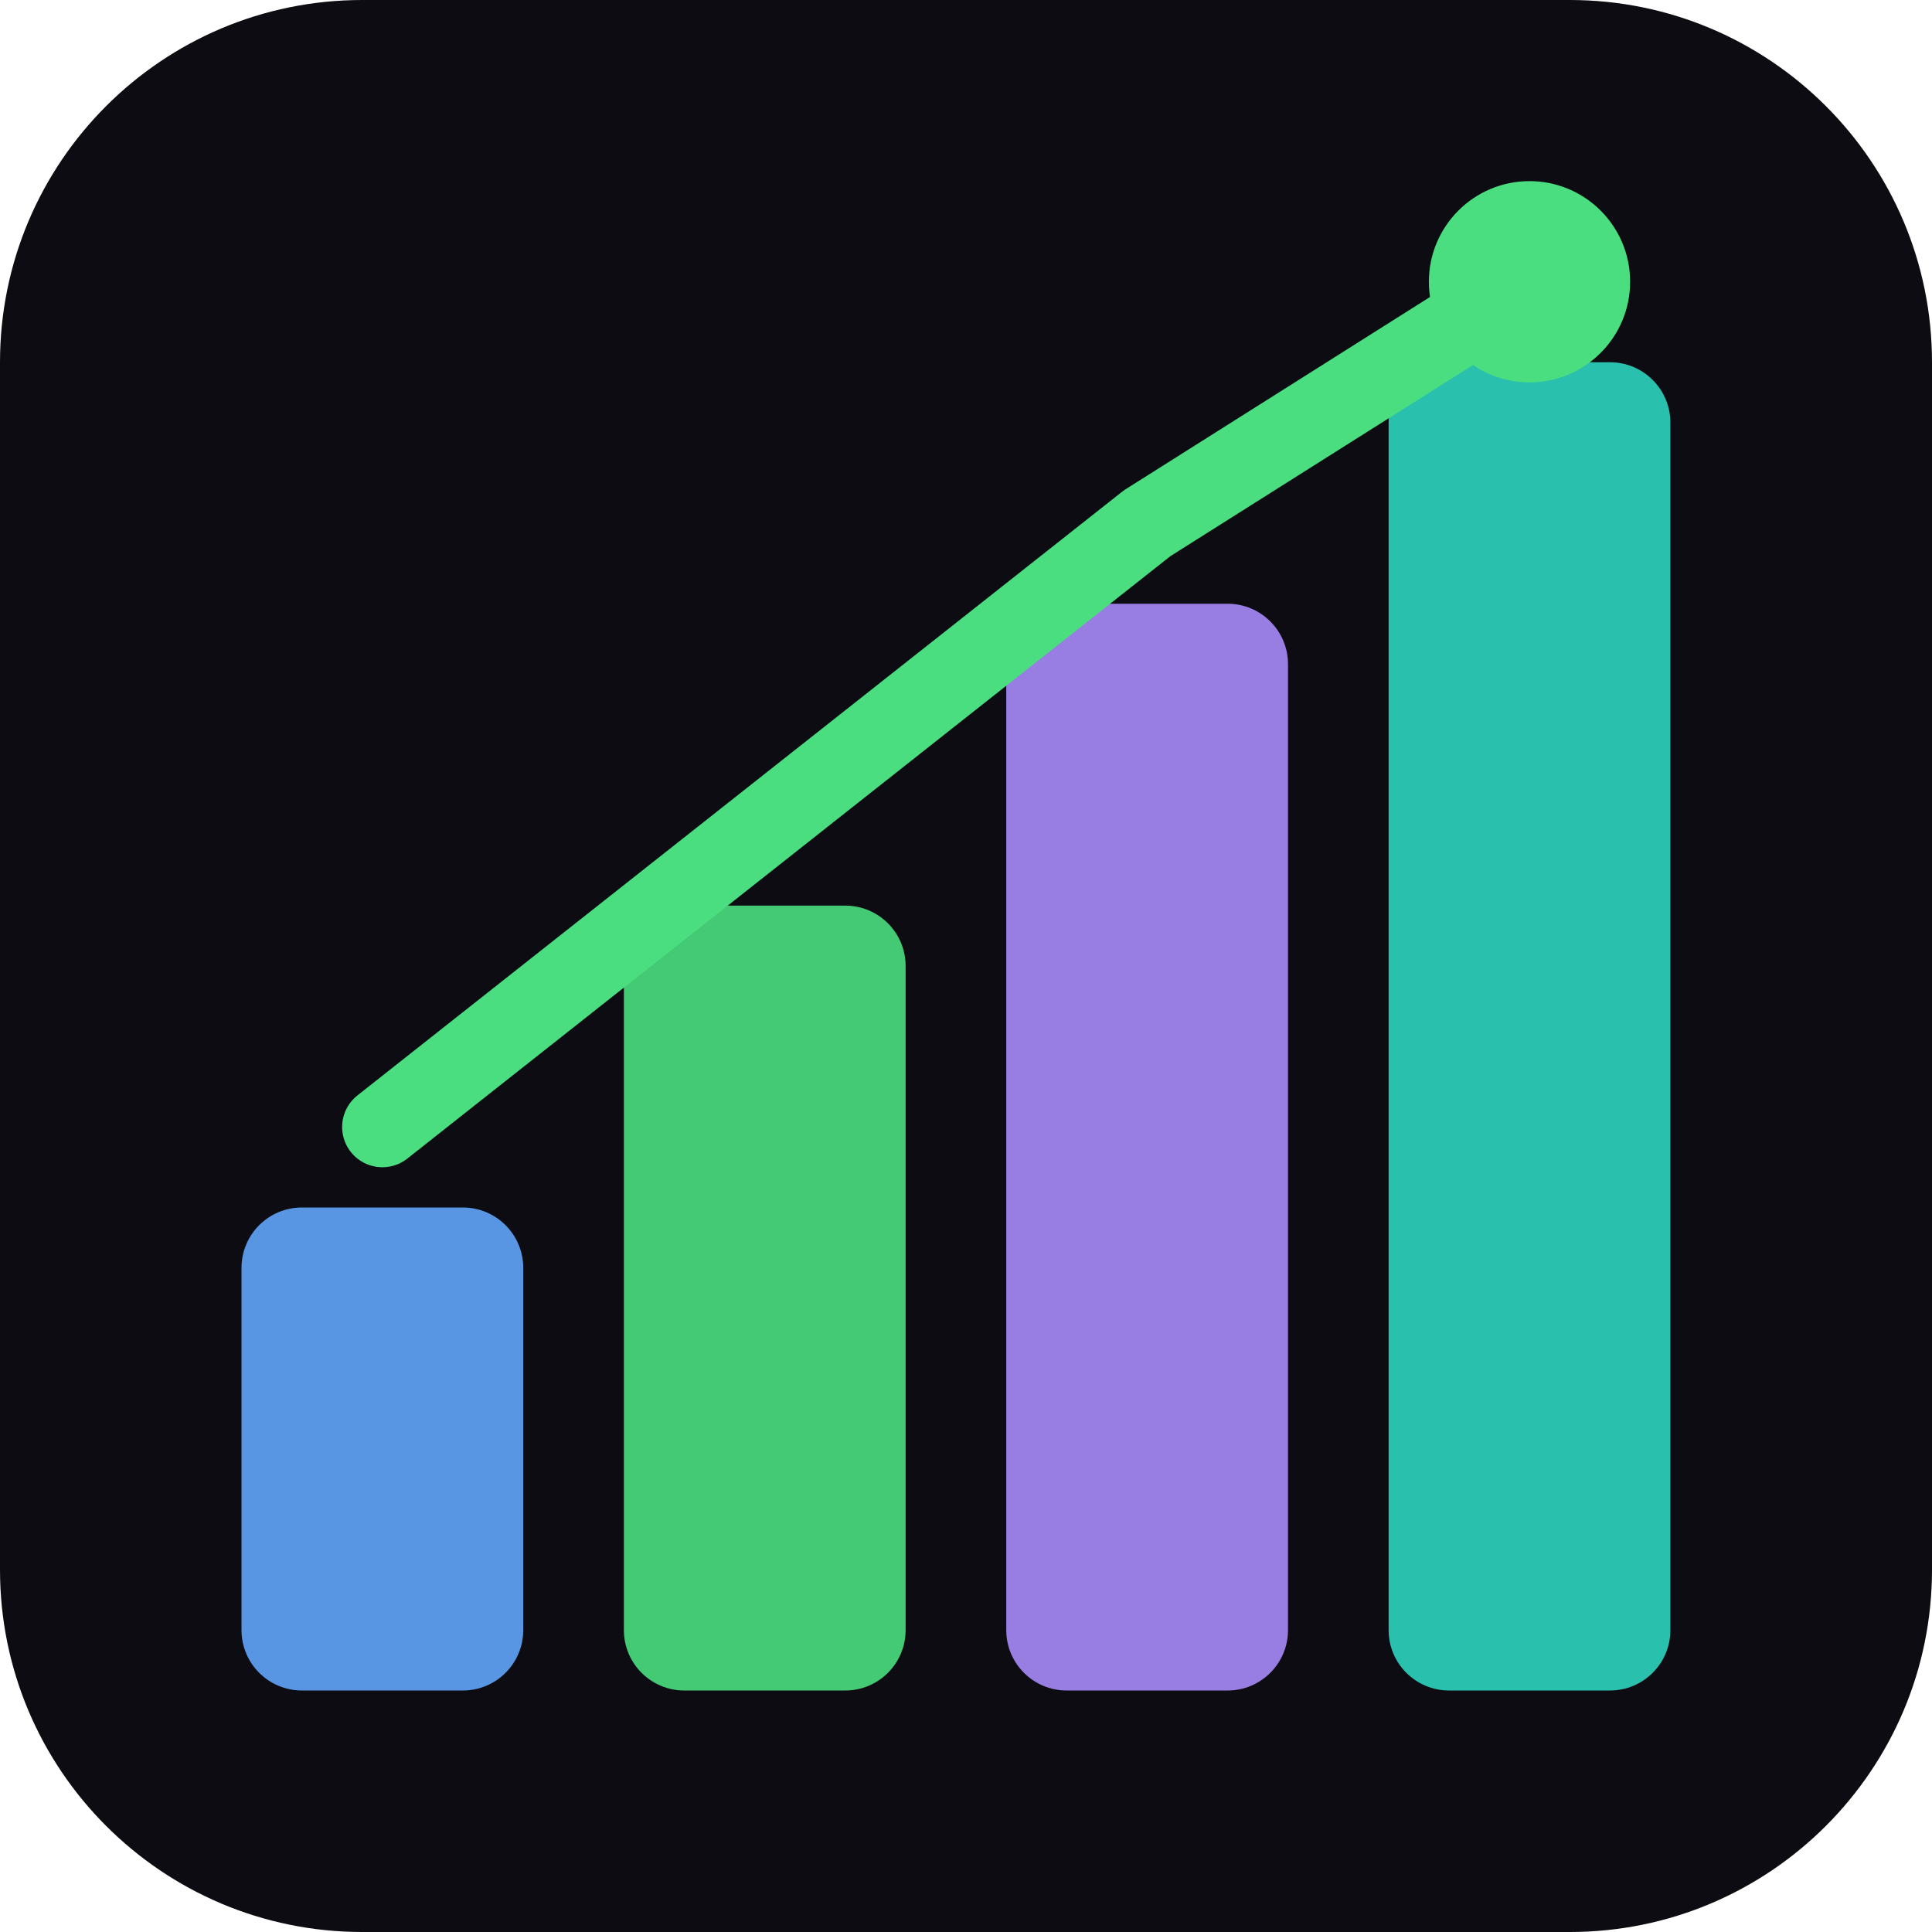
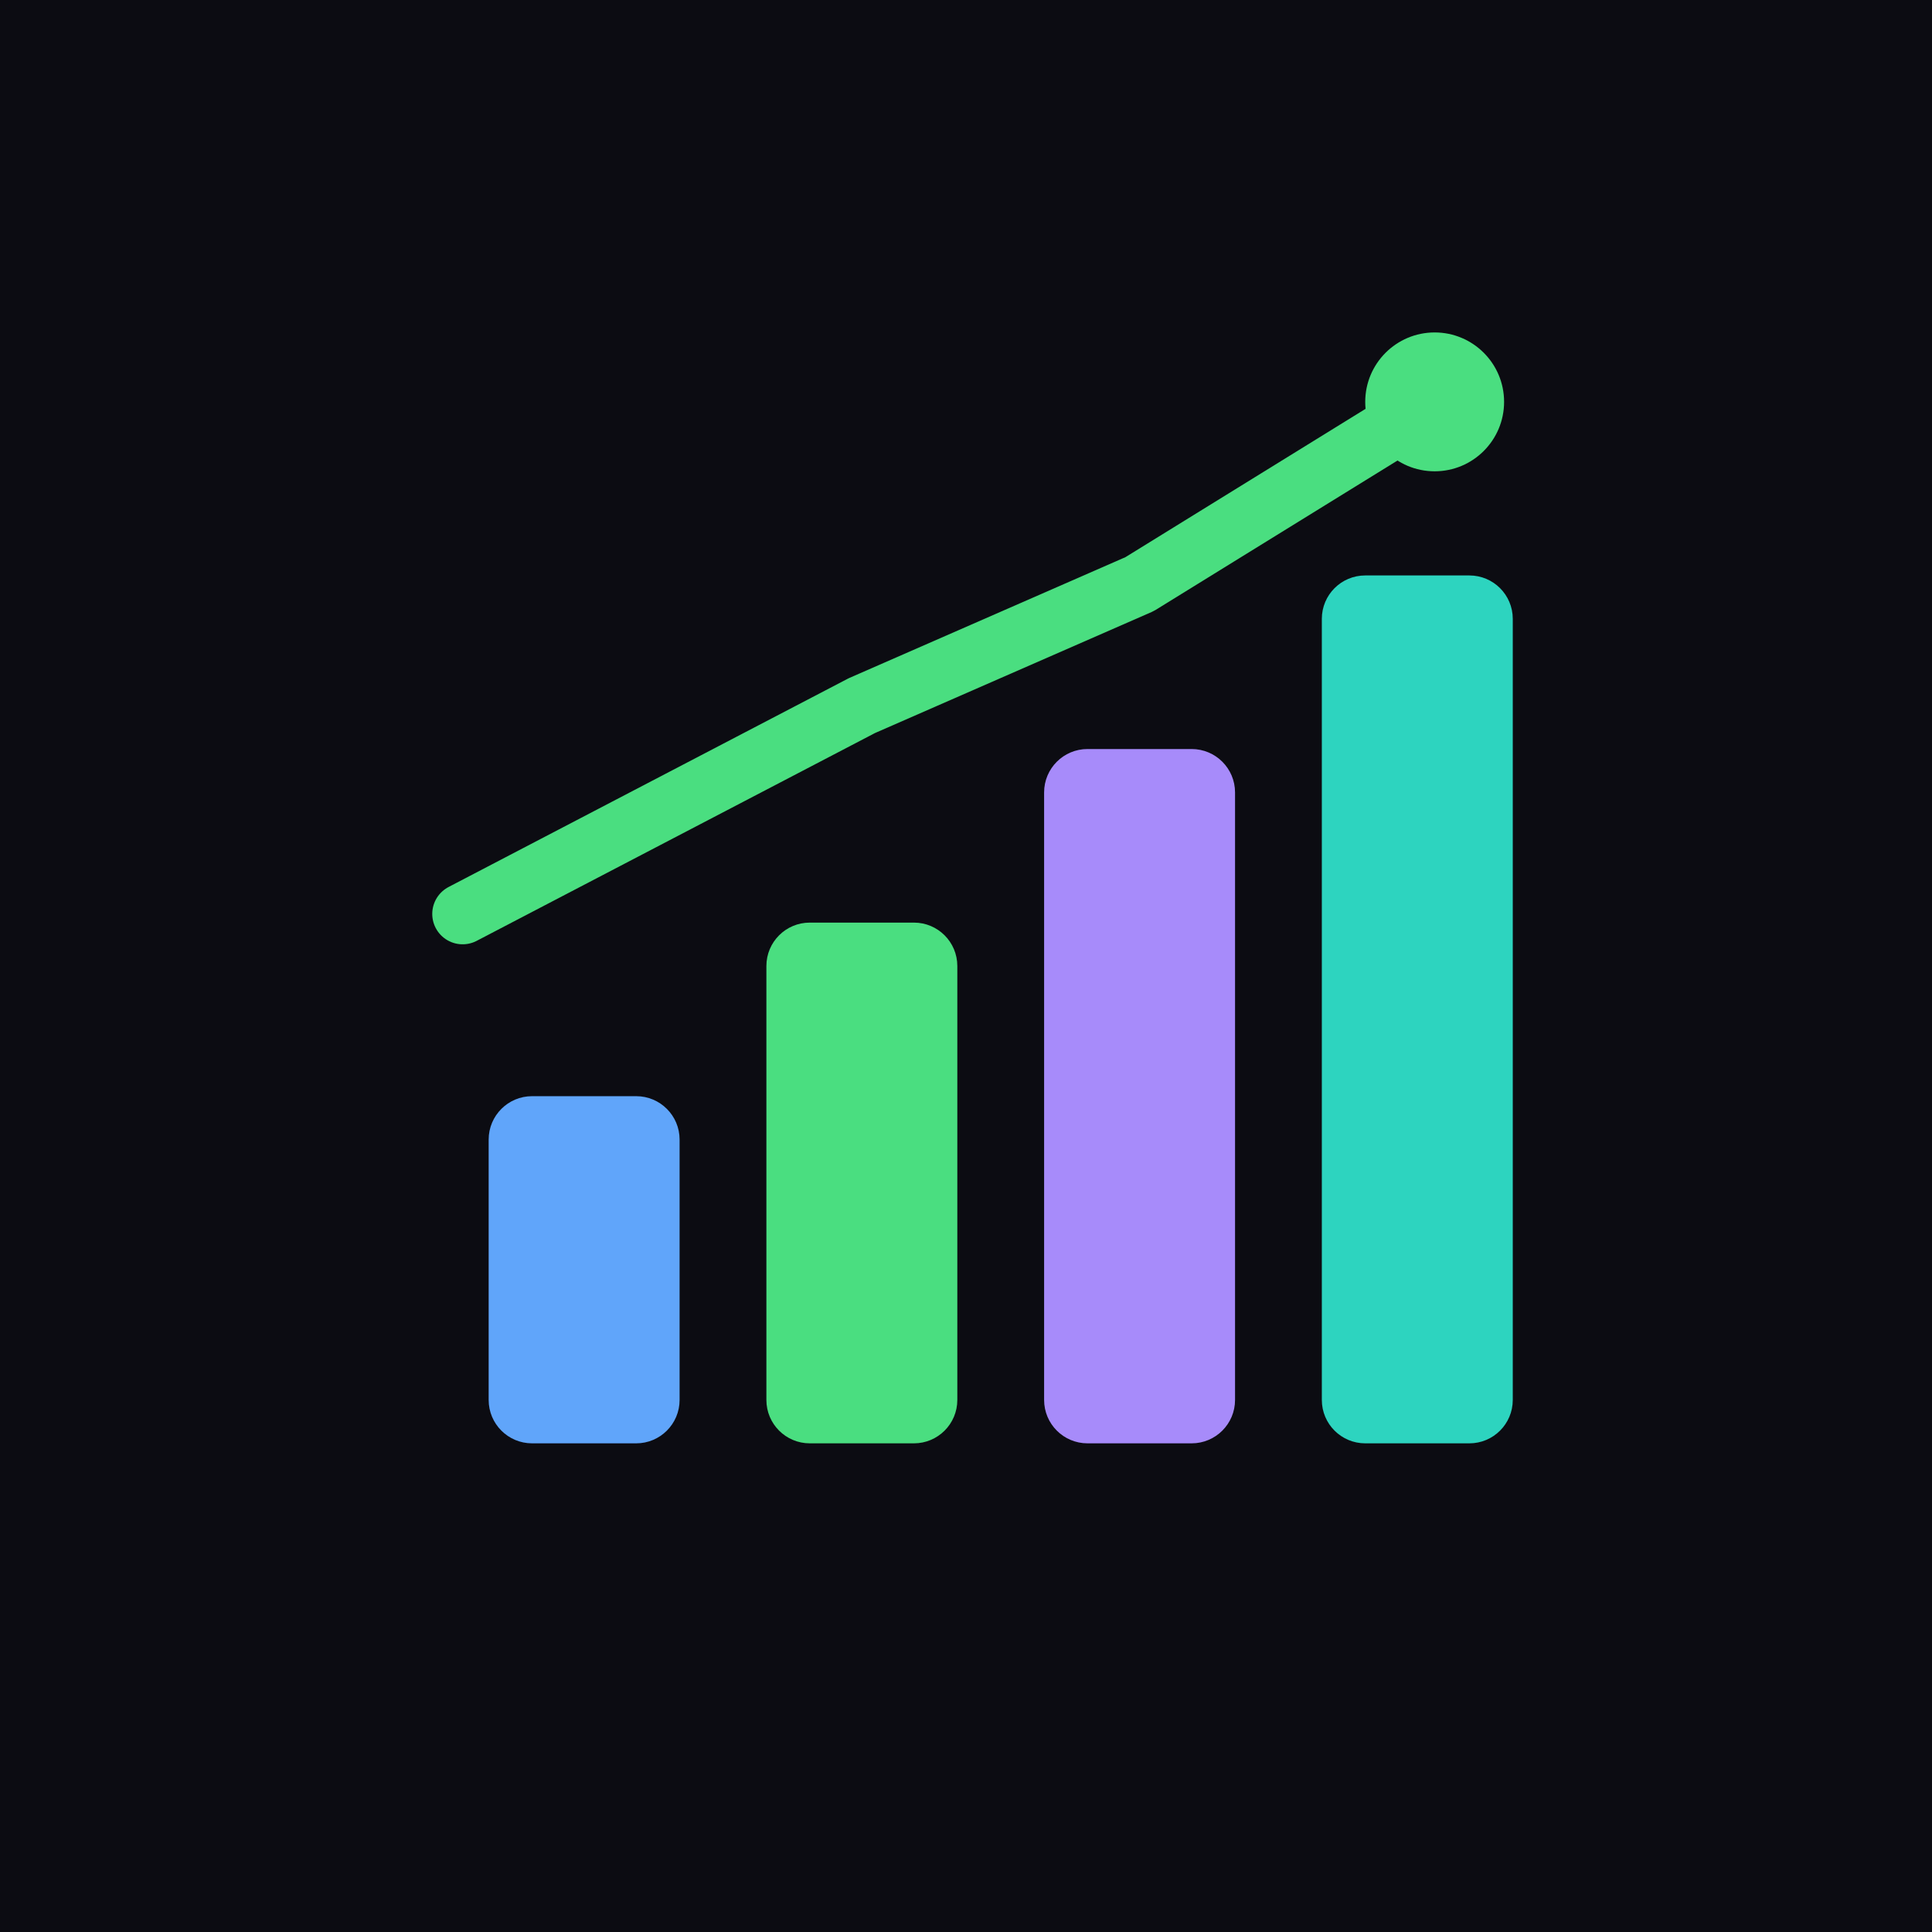
- <svg xmlns="http://www.w3.org/2000/svg" viewBox="0 0 192 192">
-   <rect width="192" height="192" rx="36" fill="#0c0c12" />
-   <rect x="24" y="120" width="28" height="48" rx="6" fill="#60a5fa" opacity=".9" />
-   <rect x="62" y="90" width="28" height="78" rx="6" fill="#4ade80" opacity=".9" />
-   <rect x="100" y="60" width="28" height="108" rx="6" fill="#a78bfa" opacity=".9" />
-   <rect x="138" y="36" width="28" height="132" rx="6" fill="#2dd4bf" opacity=".9" />
-   <polyline points="38,112 76,82 114,52 152,28" fill="none" stroke="#4ade80" stroke-width="8" stroke-linecap="round" stroke-linejoin="round" />
-   <circle cx="152" cy="28" r="10" fill="#4ade80" />
+ <svg xmlns="http://www.w3.org/2000/svg" viewBox="0 0 512 512">
+   <rect width="512" height="512" fill="#0c0c12" />
+   <g transform="translate(256 256) scale(1.15) translate(-256 -256)">
+     <rect x="146" y="286" width="44" height="80" rx="10" fill="#60a5fa" />
+     <rect x="210" y="246" width="44" height="120" rx="10" fill="#4ade80" />
+     <rect x="274" y="206" width="44" height="160" rx="10" fill="#a78bfa" />
+     <rect x="338" y="166" width="44" height="200" rx="10" fill="#2dd4bf" />
+     <path d="M140 244 L232 196 L296 168 L364 126" fill="none" stroke="#4ade80" stroke-width="14" stroke-linecap="round" stroke-linejoin="round" />
+     <circle cx="364" cy="126" r="16" fill="#4ade80" />
+   </g>
</svg>
